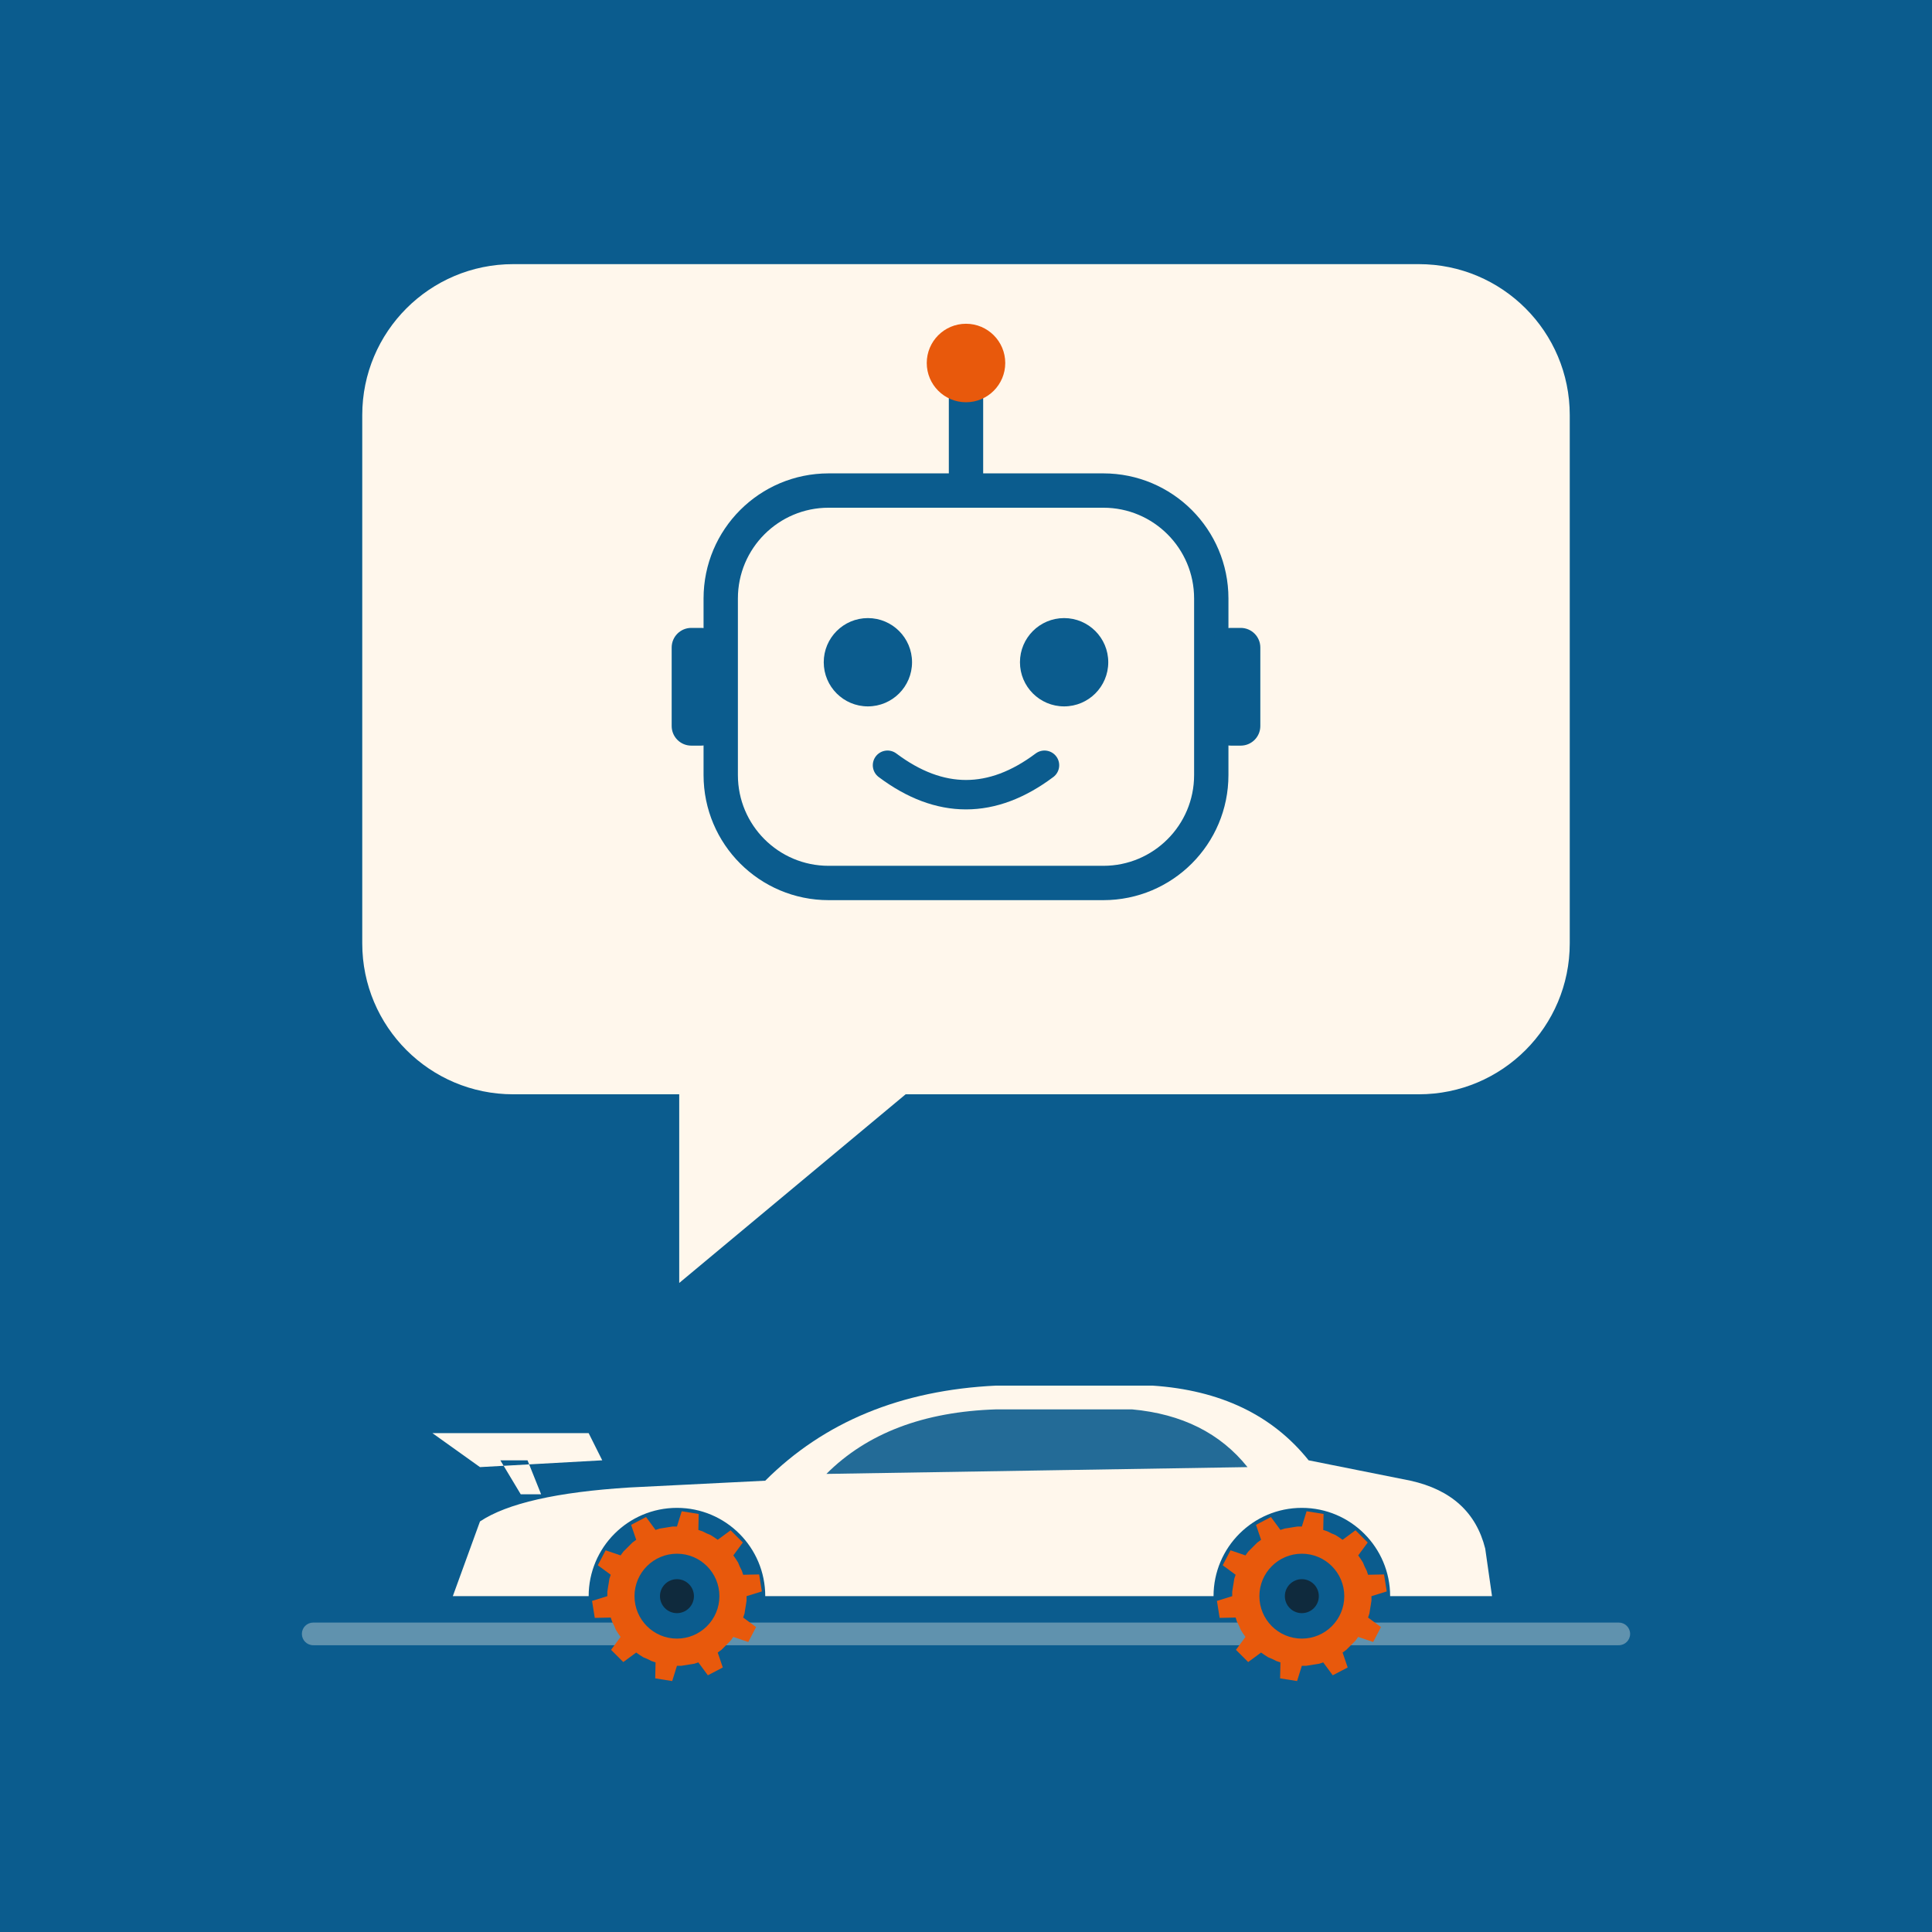
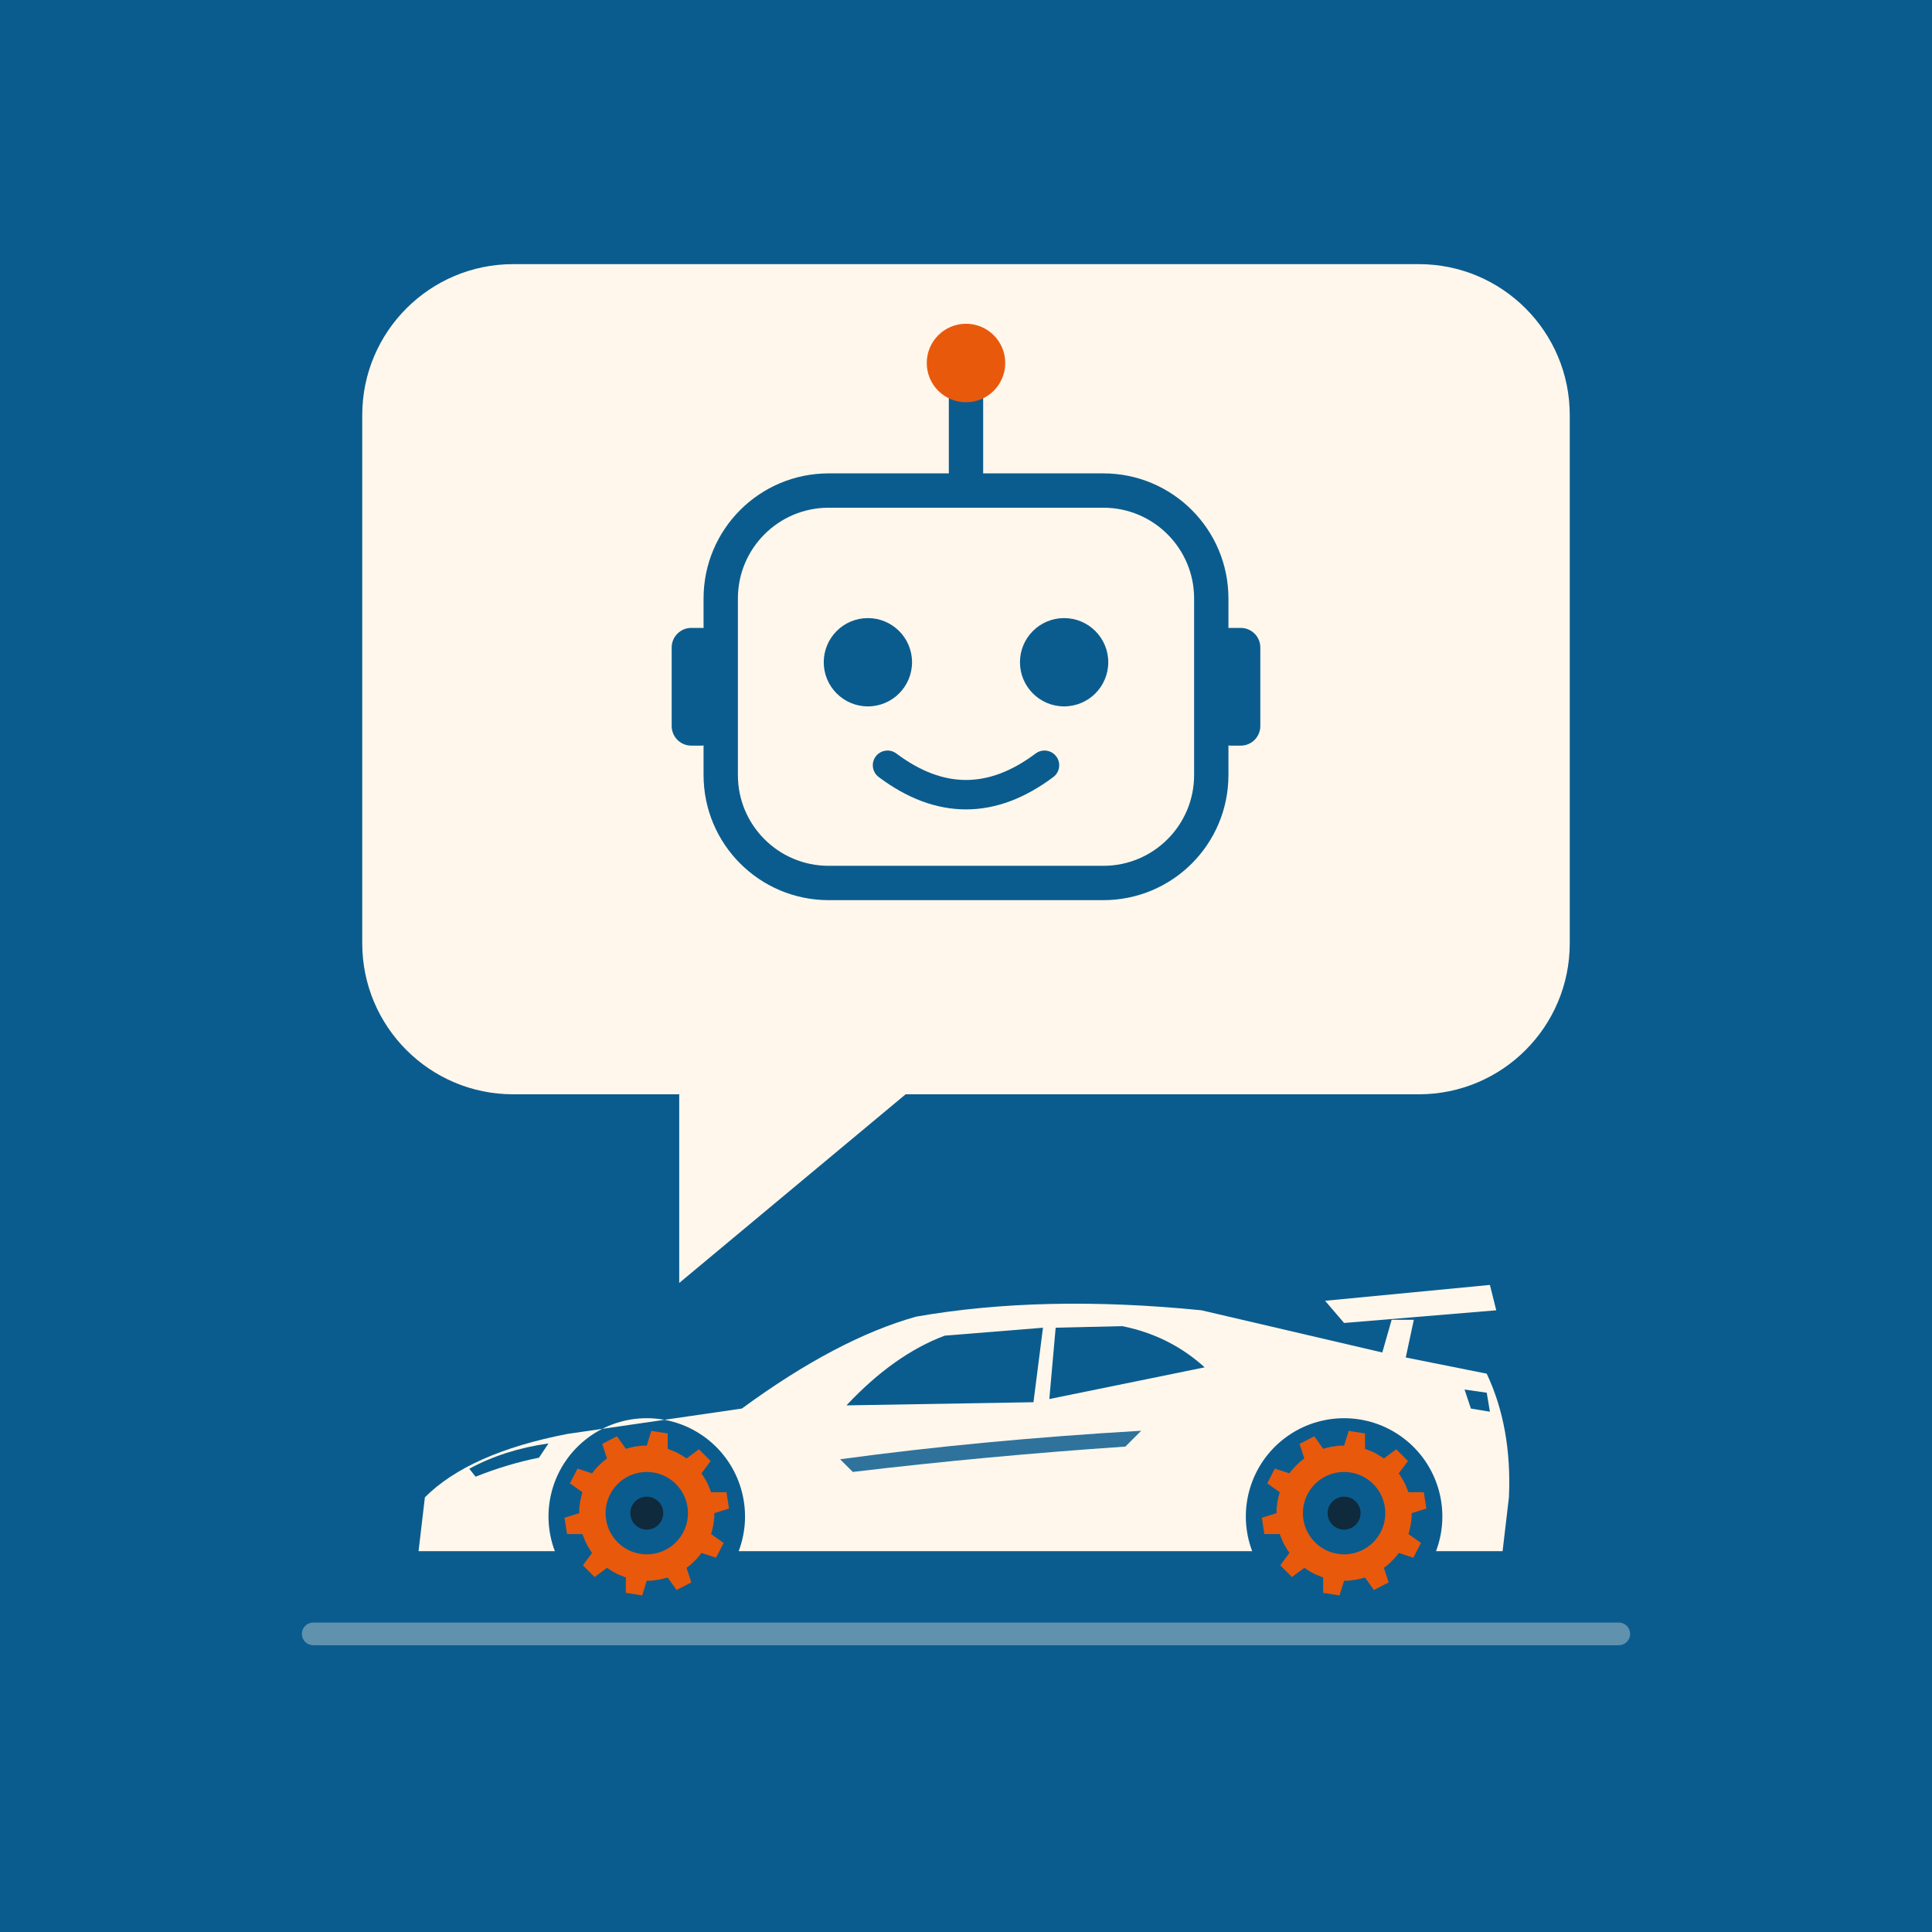
<svg xmlns="http://www.w3.org/2000/svg" viewBox="0 0 512 512" width="512" height="512">
  <rect width="512" height="512" fill="#0B5C8E" />
  <path d="M136,70 h240 a40,40 0 0 1 40,40 v140 a40,40 0 0 1 -40,40 h-136 l-60,50 v-50 h-44 a40,40 0 0 1 -40,-40 v-140 a40,40 0 0 1 40,-40 z" fill="#FFF7EC" />
  <line x1="256" y1="130.0" x2="256" y2="101.4" stroke="#0B5C8E" stroke-width="9.1" stroke-linecap="round" />
  <circle cx="256" cy="96.2" r="10.4" fill="#E8590C" />
  <rect x="191.0" y="130.0" width="130.0" height="104.0" rx="28.6" fill="#FFF7EC" stroke="#0B5C8E" stroke-width="9.1" />
  <rect x="178.0" y="166.4" width="13.0" height="31.2" rx="5.2" fill="#0B5C8E" />
  <rect x="321.0" y="166.4" width="13.0" height="31.2" rx="5.2" fill="#0B5C8E" />
  <circle cx="230.0" cy="175.5" r="11.7" fill="#0B5C8E" />
  <circle cx="282.0" cy="175.5" r="11.7" fill="#0B5C8E" />
  <path d="M235.2,202.8 Q256,218.4 276.8,202.8" stroke="#0B5C8E" stroke-width="7.8" fill="none" stroke-linecap="round" />
  <rect x="80" y="430" width="352" height="6" rx="3" fill="#FFF7EC" opacity="0.35" />
-   <g transform="translate(120,360) scale(0.9)">
-     <path d="M0,70 L8,48 Q20,40 52,38 L92,36 Q118,10 160,8 L206,8 Q236,10 252,30 L282,36 Q300,40 304,56 L306,70 L276,70 A26,26 0 0 0 224,70 L92,70 A26,26 0 0 0 40,70 Z" fill="#FFF7EC" />
-     <path d="M-6,22 L40,22 L44,30 L8,32 Z M14,30 L20,40 L26,40 L22,30 Z" fill="#FFF7EC" />
-     <path d="M110,34 Q128,16 160,15 L200,15 Q222,17 234,32 Z" fill="#0B5C8E" opacity="0.9" />
-     <path d="M66.0,49.5 L67.4,45.0 L72.4,45.8 L72.3,50.5 L73.5,50.9 L74.7,51.5 L75.9,52.0 L77.0,52.7 L78.0,53.4 L81.8,50.6 L85.4,54.2 L82.6,58.0 L83.3,59.0 L84.0,60.1 L84.5,61.3 L85.1,62.5 L85.5,63.7 L90.2,63.6 L91.0,68.6 L86.5,70.0 L86.5,71.3 L86.3,72.6 L86.1,73.8 L85.9,75.1 L85.5,76.3 L89.3,79.1 L87.0,83.5 L82.6,82.0 L81.8,83.1 L80.9,84.0 L80.0,84.9 L79.1,85.8 L78.0,86.6 L79.5,91.0 L75.1,93.3 L72.3,89.5 L71.1,89.9 L69.8,90.1 L68.6,90.3 L67.3,90.5 L66.0,90.5 L64.6,95.0 L59.6,94.2 L59.7,89.5 L58.5,89.1 L57.3,88.5 L56.1,88.0 L55.0,87.3 L54.0,86.6 L50.2,89.4 L46.6,85.8 L49.4,82.0 L48.7,81.0 L48.0,79.9 L47.5,78.7 L46.9,77.5 L46.5,76.3 L41.8,76.4 L41.0,71.4 L45.5,70.0 L45.5,68.7 L45.7,67.4 L45.9,66.2 L46.1,64.9 L46.5,63.7 L42.7,60.9 L45.0,56.5 L49.4,58.0 L50.2,56.9 L51.1,56.0 L52.0,55.1 L52.9,54.2 L54.0,53.4 L52.5,49.0 L56.9,46.7 L59.7,50.5 L60.9,50.1 L62.2,49.9 L63.4,49.7 L64.7,49.5 Z" fill="#E8590C" />
-     <circle cx="66" cy="70" r="12.5" fill="#0B5C8E" />
-     <circle cx="66" cy="70" r="5.0" fill="#0F2A3D" />
-     <path d="M250.0,49.5 L251.4,45.0 L256.4,45.8 L256.3,50.5 L257.5,50.9 L258.7,51.5 L259.9,52.0 L261.0,52.7 L262.0,53.4 L265.8,50.6 L269.4,54.2 L266.6,58.0 L267.3,59.0 L268.0,60.1 L268.5,61.3 L269.1,62.5 L269.5,63.7 L274.2,63.6 L275.0,68.6 L270.5,70.0 L270.5,71.3 L270.3,72.6 L270.1,73.8 L269.9,75.1 L269.5,76.3 L273.3,79.1 L271.0,83.5 L266.6,82.0 L265.8,83.1 L264.9,84.0 L264.0,84.9 L263.1,85.8 L262.0,86.6 L263.5,91.0 L259.1,93.3 L256.3,89.5 L255.1,89.9 L253.8,90.1 L252.6,90.3 L251.3,90.5 L250.0,90.5 L248.6,95.0 L243.6,94.2 L243.7,89.5 L242.5,89.1 L241.3,88.5 L240.1,88.0 L239.0,87.3 L238.0,86.6 L234.2,89.4 L230.6,85.8 L233.4,82.0 L232.7,81.0 L232.0,79.9 L231.5,78.7 L230.9,77.5 L230.5,76.3 L225.8,76.4 L225.0,71.4 L229.5,70.0 L229.5,68.7 L229.7,67.4 L229.9,66.2 L230.1,64.9 L230.5,63.7 L226.7,60.9 L229.0,56.5 L233.4,58.0 L234.2,56.9 L235.1,56.0 L236.0,55.1 L236.9,54.2 L238.0,53.4 L236.5,49.0 L240.9,46.7 L243.7,50.5 L244.9,50.1 L246.2,49.9 L247.4,49.7 L248.7,49.5 Z" fill="#E8590C" />
-     <circle cx="250" cy="70" r="12.5" fill="#0B5C8E" />
-     <circle cx="250" cy="70" r="5.0" fill="#0F2A3D" />
+   <g transform="translate(100,338) scale(0.42)">
+     <path d="M26,174 L30,140 Q58,112 120,100 L230,84 Q290,40 340,26 Q420,12 520,22 L640,50 L700,62 Q716,96 714,140 L710,174 L668,174 A62,62 0 1 0 552,174 L228,174 A62,62 0 1 0 112,174 Z" fill="#FFF7EC" />
+     <path d="M598,16 L702,6 L706,22 L610,30 Z" fill="#FFF7EC" />
+     <path d="M640,28 L654,28 L648,56 L632,56 Z" fill="#FFF7EC" />
+     <path d="M296,82 Q326,50 358,38 L420,33 L414,80 Z" fill="#0B5C8E" />
+     <path d="M428,33 L470,32 Q500,38 522,58 L424,78 Z" fill="#0B5C8E" />
+     <path d="M292,116 Q380,104 482,98 L472,108 Q384,114 300,124 Z" fill="#0B5C8E" opacity="0.85" />
+     <path d="M58,122 Q80,110 108,106 L102,115 Q82,119 62,127 Z" fill="#0B5C8E" />
+     <path d="M686,72 L700,74 L702,86 L690,84 Z" fill="#0B5C8E" />
+     <path d="M170.0,107.4 L172.9,98.1 L183.2,99.7 L183.2,109.4 L185.7,110.4 L188.2,111.4 L190.5,112.6 L192.8,114.0 L195.1,115.5 L202.9,109.7 L210.3,117.1 L204.5,124.9 L206.0,127.2 L207.4,129.5 L208.6,131.8 L209.6,134.3 L210.6,136.8 L220.3,136.8 L221.9,147.1 L212.6,150.0 L212.6,152.7 L212.3,155.3 L211.9,158.0 L211.3,160.6 L210.6,163.2 L218.5,168.8 L213.7,178.1 L204.5,175.1 L202.9,177.2 L201.1,179.2 L199.2,181.1 L197.2,182.9 L195.1,184.5 L198.1,193.7 L188.8,198.5 L183.2,190.6 L180.6,191.3 L178.0,191.9 L175.3,192.3 L172.7,192.6 L170.0,192.6 L167.1,201.9 L156.8,200.3 L156.8,190.6 L154.3,189.6 L151.8,188.6 L149.5,187.4 L147.2,186.0 L144.9,184.5 L137.1,190.3 L129.7,182.9 L135.5,175.1 L134.0,172.8 L132.6,170.5 L131.4,168.2 L130.4,165.7 L129.4,163.2 L119.7,163.2 L118.1,152.9 L127.4,150.0 L127.4,147.3 L127.7,144.7 L128.1,142.0 L128.7,139.4 L129.4,136.8 L121.5,131.2 L126.3,121.9 L135.5,124.9 L137.1,122.8 L138.9,120.8 L140.8,118.9 L142.8,117.1 L144.9,115.5 L141.9,106.3 L151.2,101.5 L156.8,109.4 L159.4,108.7 L162.0,108.1 L164.7,107.7 L167.3,107.4 Z" fill="#E8590C" />
+     <circle cx="170" cy="150" r="26.0" fill="#0B5C8E" />
+     <circle cx="170" cy="150" r="10.4" fill="#0F2A3D" />
+     <path d="M610.0,107.4 L612.9,98.1 L623.2,99.7 L623.2,109.4 L625.7,110.4 L628.2,111.4 L630.5,112.6 L632.8,114.0 L635.1,115.5 L642.9,109.7 L650.3,117.1 L644.5,124.9 L646.0,127.2 L647.4,129.5 L648.6,131.8 L649.6,134.3 L650.6,136.8 L660.3,136.8 L661.9,147.1 L652.6,150.0 L652.6,152.7 L652.3,155.3 L651.9,158.0 L651.3,160.6 L650.6,163.2 L658.5,168.8 L653.7,178.1 L644.5,175.1 L642.9,177.2 L641.1,179.2 L639.2,181.1 L637.2,182.9 L635.1,184.5 L638.1,193.7 L628.8,198.5 L623.2,190.6 L620.6,191.3 L618.0,191.9 L615.3,192.3 L612.7,192.6 L610.0,192.6 L607.1,201.9 L596.8,200.3 L596.8,190.6 L594.3,189.6 L591.8,188.6 L589.5,187.4 L587.2,186.0 L584.9,184.5 L577.1,190.3 L569.7,182.9 L575.5,175.1 L574.0,172.8 L572.6,170.5 L571.4,168.2 L570.4,165.7 L569.4,163.2 L559.7,163.2 L558.1,152.9 L567.4,150.0 L567.4,147.3 L567.7,144.7 L568.1,142.0 L568.7,139.4 L569.4,136.8 L561.5,131.2 L566.3,121.9 L575.5,124.9 L577.1,122.8 L578.9,120.8 L580.8,118.9 L582.8,117.1 L584.9,115.5 L581.9,106.3 L591.2,101.5 L596.8,109.4 L599.4,108.7 L602.0,108.1 L604.7,107.7 L607.3,107.4 Z" fill="#E8590C" />
+     <circle cx="610" cy="150" r="26.0" fill="#0B5C8E" />
+     <circle cx="610" cy="150" r="10.4" fill="#0F2A3D" />
  </g>
</svg>
